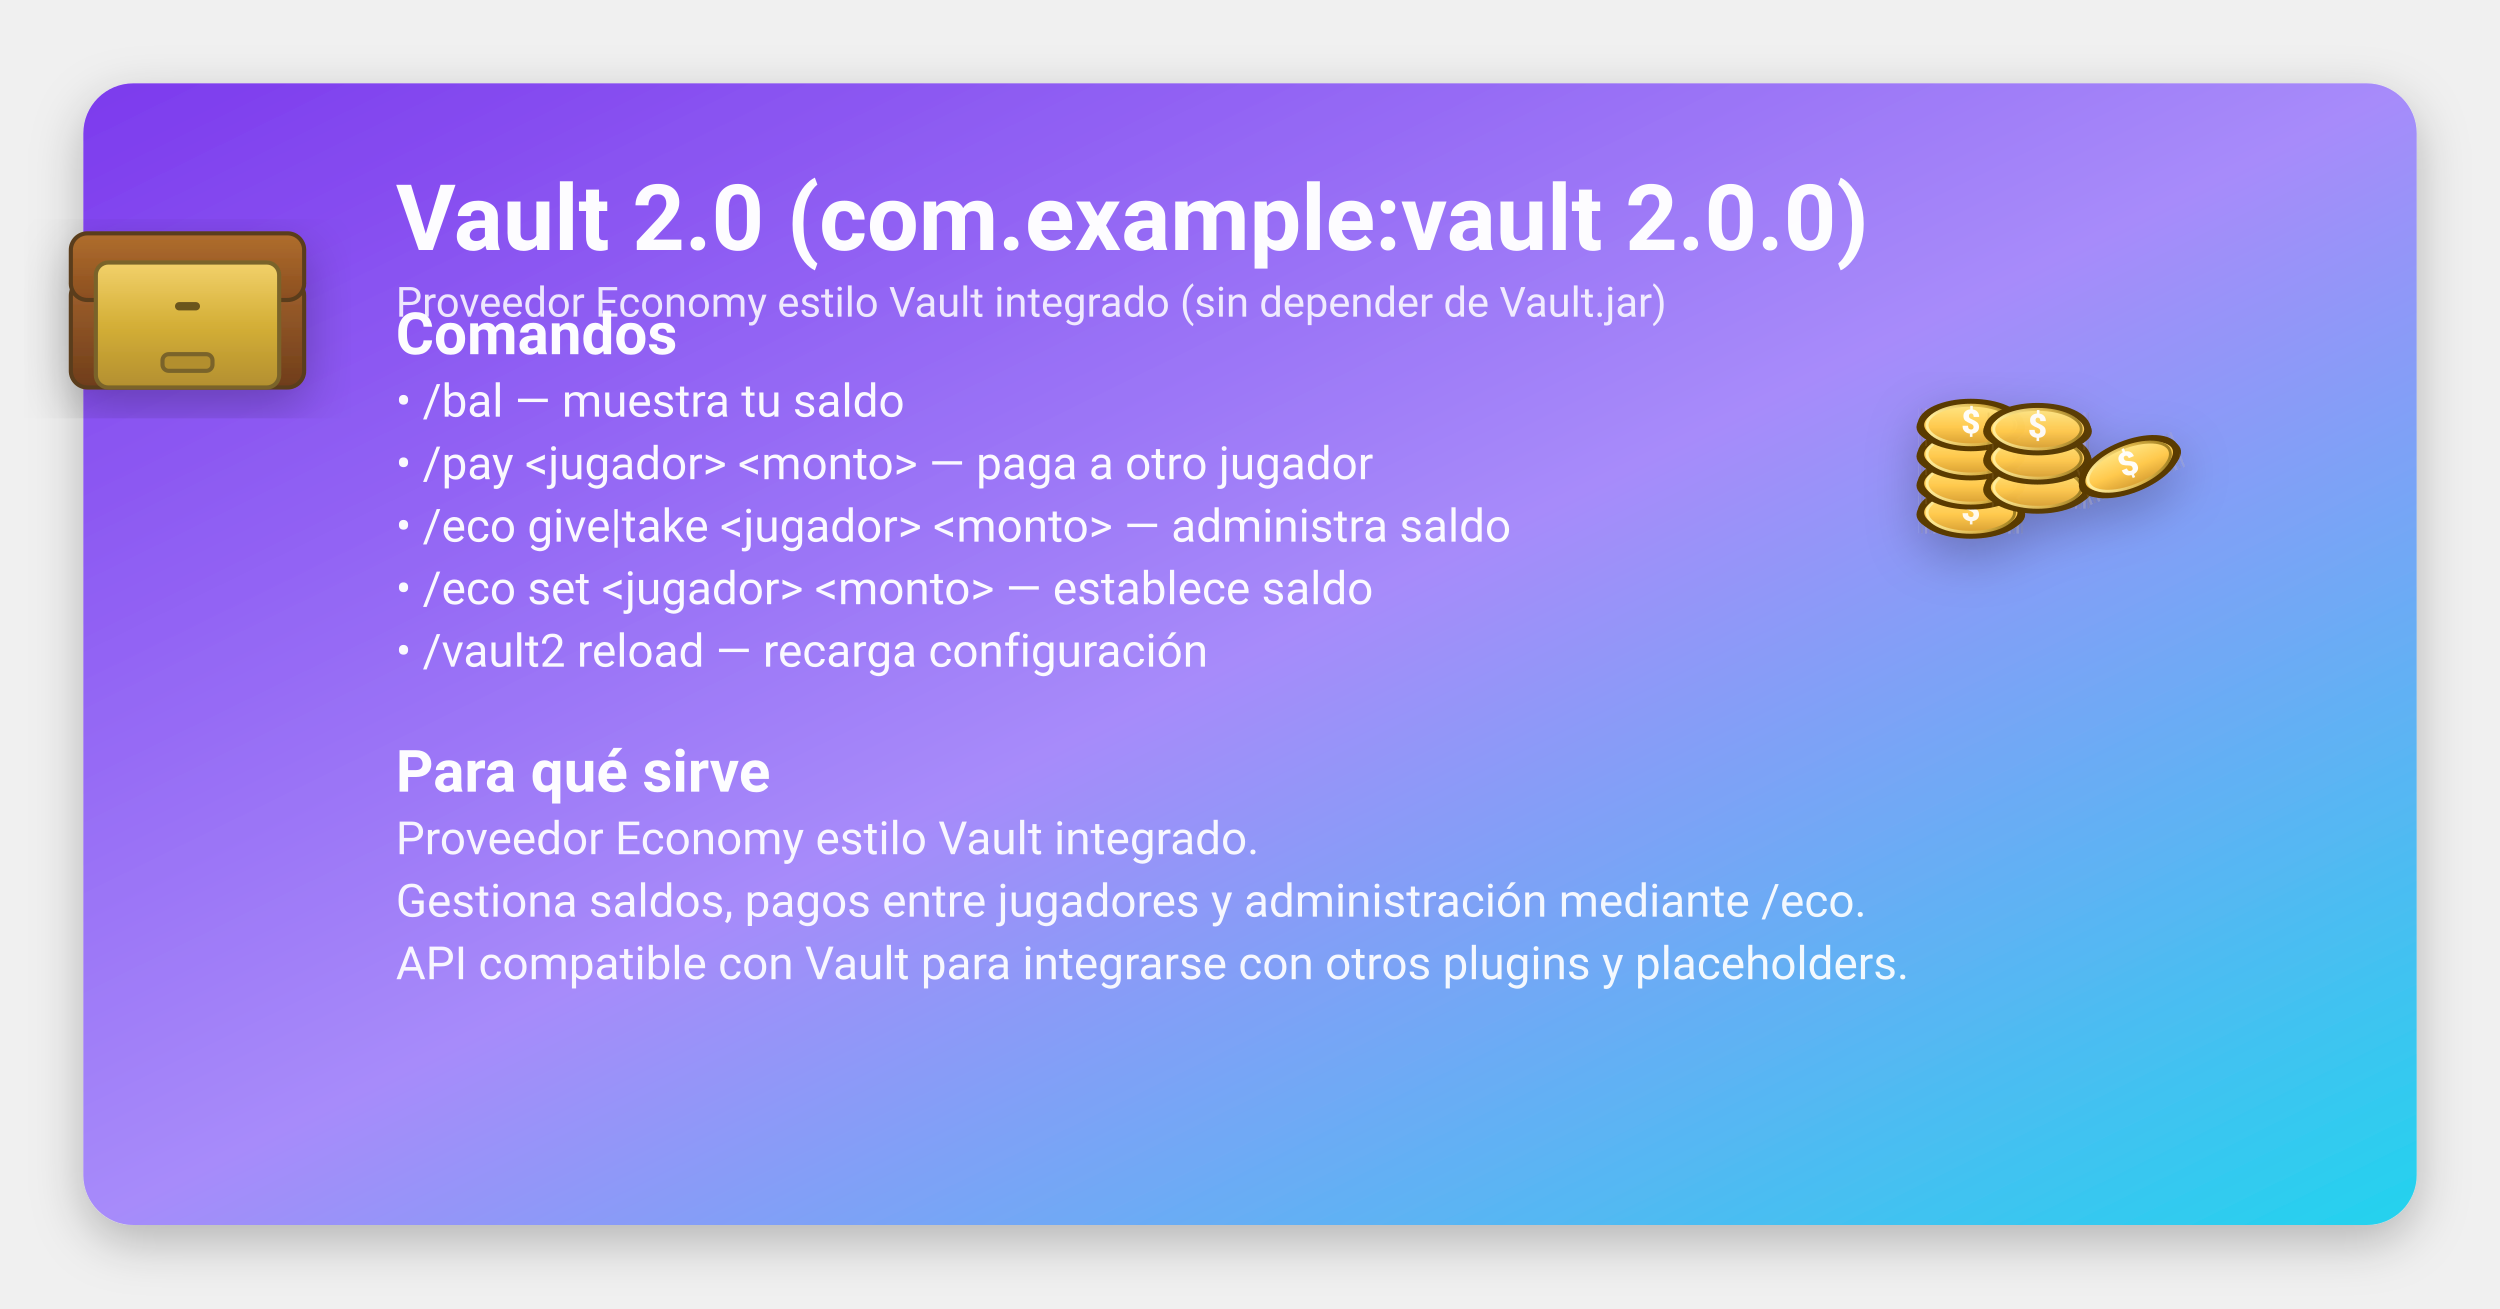
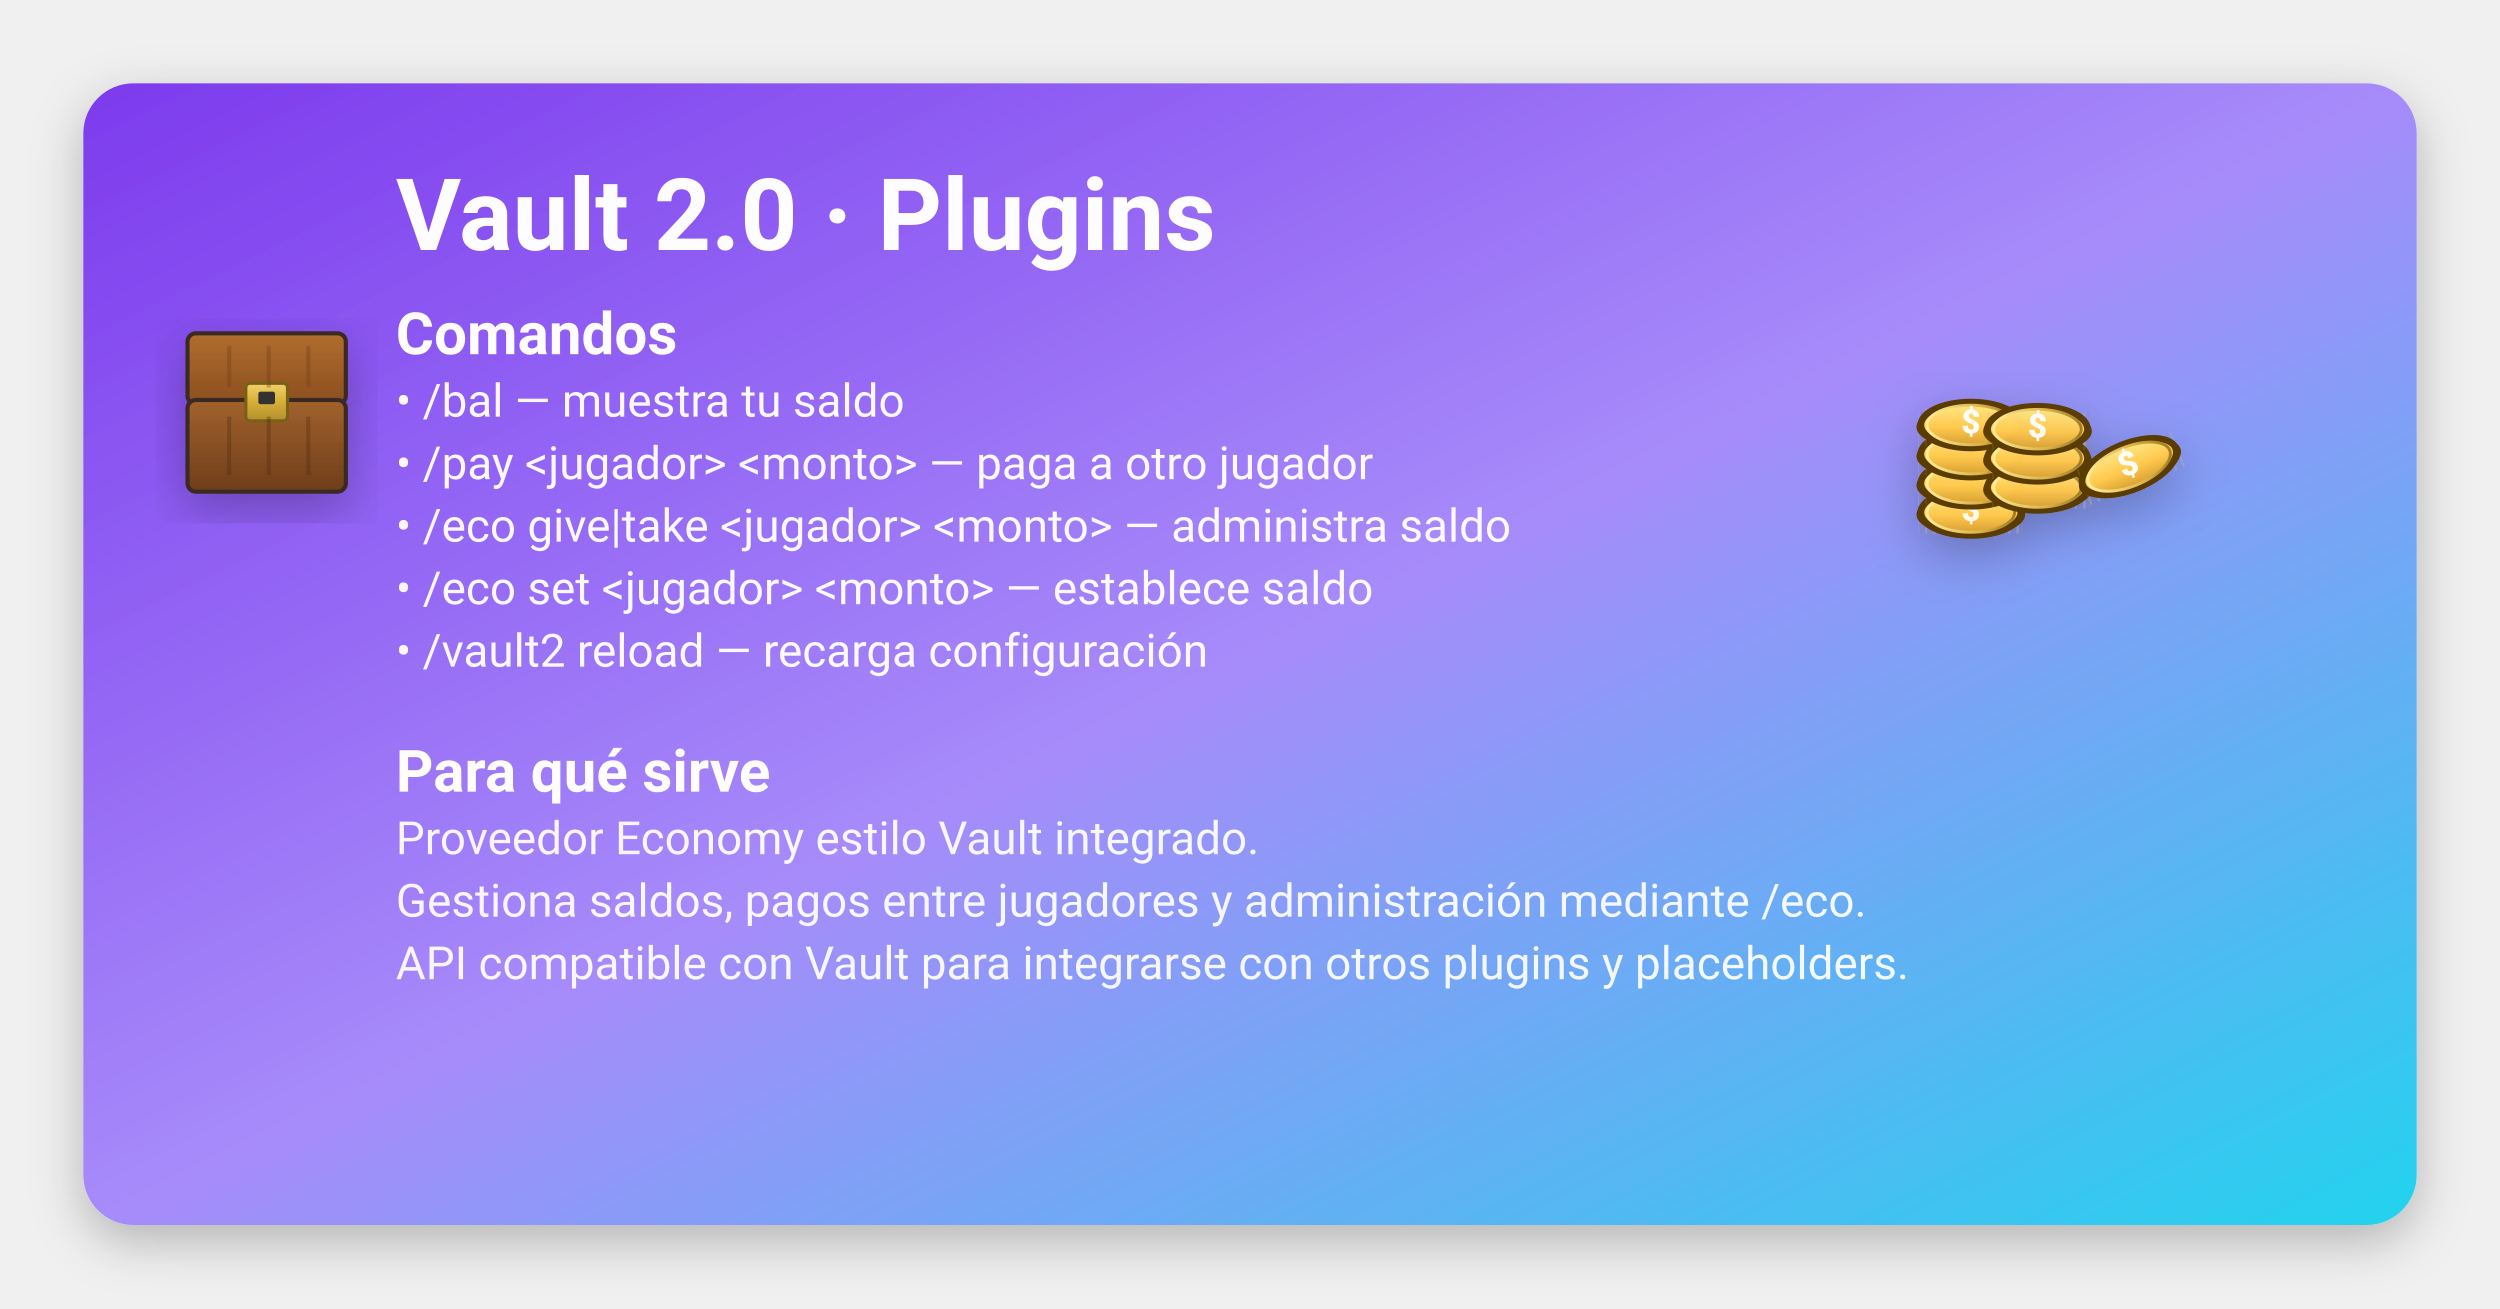
<svg xmlns="http://www.w3.org/2000/svg" width="1200" height="628" viewBox="0 0 1200 628" role="img" aria-label="Vault 2.0 plugins info">
  <defs>
    <linearGradient id="g" x1="0" x2="1" y1="0" y2="1">
      <stop offset="0%" stop-color="#7C3AED" />
      <stop offset="50%" stop-color="#A78BFA" />
      <stop offset="100%" stop-color="#22D3EE" />
    </linearGradient>
    <filter id="shadow" x="-20%" y="-20%" width="140%" height="140%">
      <feDropShadow dx="0" dy="8" stdDeviation="12" flood-color="#000" flood-opacity="0.25" />
    </filter>
    <linearGradient id="woodTop" x1="0" x2="0" y1="0" y2="1">
      <stop offset="0%" stop-color="#b06e2e" />
      <stop offset="100%" stop-color="#8b4e1f" />
    </linearGradient>
    <linearGradient id="woodBase" x1="0" x2="0" y1="0" y2="1">
      <stop offset="0%" stop-color="#a1622d" />
      <stop offset="100%" stop-color="#6f3d1a" />
    </linearGradient>
    <linearGradient id="metal" x1="0" x2="0" y1="0" y2="1">
      <stop offset="0%" stop-color="#f2d16b" />
      <stop offset="50%" stop-color="#d4af37" />
      <stop offset="100%" stop-color="#b38f2f" />
    </linearGradient>
    <linearGradient id="coinEdge" x1="0" x2="0" y1="0" y2="1">
      <stop offset="0%" stop-color="#ffe47a" />
      <stop offset="35%" stop-color="#e0b84a" />
      <stop offset="100%" stop-color="#8b6f1a" />
    </linearGradient>
    <pattern id="reedPattern" patternUnits="userSpaceOnUse" width="4" height="16">
      <rect x="0" y="0" width="1" height="16" fill="#e4c064" opacity="0.25" />
      <rect x="2" y="0" width="1" height="16" fill="#7d6518" opacity="0.18" />
    </pattern>
    <radialGradient id="coinShadow" cx="50%" cy="70%" r="90%">
      <stop offset="0%" stop-color="#000" stop-opacity="0.18" />
      <stop offset="60%" stop-color="#000" stop-opacity="0.06" />
      <stop offset="100%" stop-color="#000" stop-opacity="0" />
    </radialGradient>
    <linearGradient id="faceGold" x1="0" x2="0" y1="0" y2="1">
      <stop offset="0%" stop-color="#ffe98a" />
      <stop offset="55%" stop-color="#ffc94d" />
      <stop offset="100%" stop-color="#d39a2f" />
    </linearGradient>
    <linearGradient id="rimGold" x1="0" x2="1" y1="0" y2="0">
      <stop offset="0%" stop-color="#ffef9f" />
      <stop offset="60%" stop-color="#e0b84a" />
      <stop offset="100%" stop-color="#9a7a1f" />
    </linearGradient>
  </defs>
  <rect x="40" y="40" width="1120" height="548" rx="24" fill="url(#g)" filter="url(#shadow)" />
  <g transform="translate(90,160)" filter="url(#shadow)">
-     <rect x="-56" y="-26" width="112" height="52" rx="8" ry="8" fill="url(#woodBase)" stroke="#5a3c1b" stroke-width="2" />
-     <rect x="-56" y="-48" width="112" height="32" rx="8" ry="8" fill="url(#woodTop)" stroke="#5a3c1b" stroke-width="2" />
-     <rect x="-44" y="-34" width="88" height="60" rx="6" ry="6" fill="url(#metal)" stroke="#7a642a" stroke-width="2" />
-     <rect x="-6" y="-15" width="12" height="4" rx="2" ry="2" fill="#44330f" opacity="0.75" />
-     <rect x="-12" y="10" width="24" height="8" rx="3" ry="3" fill="#b38f2f" stroke="#7a642a" stroke-width="2" />
+     <rect x="0" y="0" width="76" height="34" rx="4" fill="url(#woodTop)" stroke="#3b2c20" stroke-width="2" />
+     <rect x="0" y="32" width="76" height="44" rx="4" fill="url(#woodBase)" stroke="#3b2c20" stroke-width="2" />
+     <rect x="28" y="24" width="20" height="18" rx="2" fill="url(#metal)" stroke="#7a6115" stroke-width="1.5" />
+     <rect x="34" y="28" width="8" height="6" rx="1" fill="#333333" />
+     <rect x="19" y="6" width="2" height="20" fill="#6f3d1a" opacity="0.35" />
+     <rect x="38" y="6" width="2" height="20" fill="#6f3d1a" opacity="0.35" />
+     <rect x="57" y="6" width="2" height="20" fill="#6f3d1a" opacity="0.35" />
+     <rect x="19" y="40" width="2" height="28" fill="#4b2a12" opacity="0.35" />
+     <rect x="38" y="40" width="2" height="28" fill="#4b2a12" opacity="0.35" />
+     <rect x="57" y="40" width="2" height="28" fill="#4b2a12" opacity="0.35" />
  </g>
  <g fill="#ffffff">
-     <text x="190" y="120" font-family="'Segoe UI', Roboto, 'Helvetica Neue', Arial, 'Noto Sans', sans-serif" font-weight="700" font-size="44" opacity="0.98">Vault 2.0 (com.example:vault 2.0.0)</text>
-     <text x="190" y="152" font-family="'Segoe UI', Roboto, 'Helvetica Neue', Arial, 'Noto Sans', sans-serif" font-weight="400" font-size="20" opacity="0.85">Proveedor Economy estilo Vault integrado (sin depender de Vault.jar)</text>
+     <text x="190" y="120" font-family="'Segoe UI', Roboto, 'Helvetica Neue', Arial, 'Noto Sans', sans-serif" font-weight="700" font-size="48" opacity="0.98">Vault 2.0 · Plugins</text>
    <text x="190" y="170" font-family="'Segoe UI', Roboto, 'Helvetica Neue', Arial, 'Noto Sans', sans-serif" font-weight="700" font-size="28" opacity="0.98">Comandos</text>
    <text x="190" y="200" font-family="'Segoe UI', Roboto, 'Helvetica Neue', Arial, 'Noto Sans', sans-serif" font-weight="400" font-size="22" opacity="0.95">• /bal — muestra tu saldo</text>
    <text x="190" y="230" font-family="'Segoe UI', Roboto, 'Helvetica Neue', Arial, 'Noto Sans', sans-serif" font-weight="400" font-size="22" opacity="0.95">• /pay &lt;jugador&gt; &lt;monto&gt; — paga a otro jugador</text>
    <text x="190" y="260" font-family="'Segoe UI', Roboto, 'Helvetica Neue', Arial, 'Noto Sans', sans-serif" font-weight="400" font-size="22" opacity="0.95">• /eco give|take &lt;jugador&gt; &lt;monto&gt; — administra saldo</text>
    <text x="190" y="290" font-family="'Segoe UI', Roboto, 'Helvetica Neue', Arial, 'Noto Sans', sans-serif" font-weight="400" font-size="22" opacity="0.95">• /eco set &lt;jugador&gt; &lt;monto&gt; — establece saldo</text>
    <text x="190" y="320" font-family="'Segoe UI', Roboto, 'Helvetica Neue', Arial, 'Noto Sans', sans-serif" font-weight="400" font-size="22" opacity="0.95">• /vault2 reload — recarga configuración</text>
  </g>
  <g transform="translate(930,170)" filter="url(#shadow)">
    <ellipse cx="30" cy="94" rx="72" ry="16" fill="#000" opacity="0" />
    <g transform="translate(-14,0)">
      <rect x="5" y="68" width="50" height="18" rx="25" ry="11" fill="url(#coinEdge)" stroke="#5a3a00" stroke-width="2.2" />
      <rect x="5" y="68" width="50" height="18" fill="url(#reedPattern)" opacity="0.45" />
      <ellipse cx="30" cy="84" rx="24" ry="10" fill="url(#coinShadow)" opacity="0" />
      <ellipse cx="30" cy="76" rx="24" ry="11" fill="url(#faceGold)" stroke="#5a3a00" stroke-width="3.2" />
      <ellipse cx="30" cy="76" rx="21" ry="9.5" fill="none" stroke="url(#rimGold)" stroke-width="1.4" opacity="0.95" />
      <text x="30" y="80" font-family="'Segoe UI', Roboto, Arial, sans-serif" font-weight="800" font-size="16" text-anchor="middle" fill="#fff" opacity="0.9">$</text>
      <rect x="5" y="54" width="50" height="18" rx="25" ry="11" fill="url(#coinEdge)" stroke="#5a3a00" stroke-width="2.2" />
      <rect x="5" y="54" width="50" height="18" fill="url(#reedPattern)" opacity="0.45" />
      <ellipse cx="30" cy="70" rx="24" ry="10" fill="url(#coinShadow)" opacity="0" />
      <ellipse cx="30" cy="62" rx="24" ry="11" fill="url(#faceGold)" stroke="#5a3a00" stroke-width="3.2" />
      <ellipse cx="30" cy="62" rx="21" ry="9.5" fill="none" stroke="url(#rimGold)" stroke-width="1.4" opacity="0.95" />
      <rect x="5" y="40" width="50" height="18" rx="25" ry="11" fill="url(#coinEdge)" stroke="#5a3a00" stroke-width="2.2" />
      <rect x="5" y="40" width="50" height="18" fill="url(#reedPattern)" opacity="0.45" />
      <ellipse cx="30" cy="56" rx="24" ry="10" fill="url(#coinShadow)" opacity="0" />
      <ellipse cx="30" cy="48" rx="24" ry="11" fill="url(#faceGold)" stroke="#5a3a00" stroke-width="3.2" />
      <ellipse cx="30" cy="48" rx="21" ry="9.5" fill="none" stroke="url(#rimGold)" stroke-width="1.4" opacity="0.95" />
      <rect x="5" y="26" width="50" height="18" rx="25" ry="11" fill="url(#coinEdge)" stroke="#5a3a00" stroke-width="2.2" />
      <rect x="5" y="26" width="50" height="18" fill="url(#reedPattern)" opacity="0.45" />
      <ellipse cx="30" cy="42" rx="24" ry="10" fill="url(#coinShadow)" opacity="0" />
      <ellipse cx="30" cy="34" rx="24" ry="11" fill="url(#faceGold)" stroke="#5a3a00" stroke-width="3.2" />
      <ellipse cx="30" cy="34" rx="21" ry="9.5" fill="none" stroke="url(#rimGold)" stroke-width="1.4" opacity="0.95" />
      <text x="30" y="38" font-family="'Segoe UI', Roboto, Arial, sans-serif" font-weight="800" font-size="16" text-anchor="middle" fill="#fff" opacity="0.95">$</text>
    </g>
    <g transform="translate(18,-6)" opacity="0.98">
      <rect x="5" y="62" width="50" height="18" rx="25" ry="11" fill="url(#coinEdge)" stroke="#5a3a00" stroke-width="2.2" />
      <rect x="5" y="62" width="50" height="18" fill="url(#reedPattern)" opacity="0.45" />
      <ellipse cx="30" cy="78" rx="24" ry="10" fill="url(#coinShadow)" opacity="0" />
      <ellipse cx="30" cy="70" rx="24" ry="11" fill="url(#faceGold)" stroke="#5a3a00" stroke-width="3.2" />
      <ellipse cx="30" cy="70" rx="21" ry="9.5" fill="none" stroke="url(#rimGold)" stroke-width="1.4" opacity="0.95" />
      <rect x="5" y="48" width="50" height="18" rx="25" ry="11" fill="url(#coinEdge)" stroke="#5a3a00" stroke-width="2.2" />
      <rect x="5" y="48" width="50" height="18" fill="url(#reedPattern)" opacity="0.45" />
      <ellipse cx="30" cy="64" rx="24" ry="10" fill="url(#coinShadow)" opacity="0" />
      <ellipse cx="30" cy="56" rx="24" ry="11" fill="url(#faceGold)" stroke="#5a3a00" stroke-width="3.2" />
      <ellipse cx="30" cy="56" rx="21" ry="9.5" fill="none" stroke="url(#rimGold)" stroke-width="1.4" opacity="0.95" />
      <rect x="5" y="34" width="50" height="18" rx="25" ry="11" fill="url(#coinEdge)" stroke="#5a3a00" stroke-width="2.2" />
      <rect x="5" y="34" width="50" height="18" fill="url(#reedPattern)" opacity="0.45" />
      <ellipse cx="30" cy="50" rx="24" ry="10" fill="url(#coinShadow)" opacity="0" />
      <ellipse cx="30" cy="42" rx="24" ry="11" fill="url(#faceGold)" stroke="#5a3a00" stroke-width="3.2" />
      <ellipse cx="30" cy="42" rx="21" ry="9.5" fill="none" stroke="url(#rimGold)" stroke-width="1.4" opacity="0.95" />
      <text x="30" y="46" font-family="'Segoe UI', Roboto, Arial, sans-serif" font-weight="800" font-size="16" text-anchor="middle" fill="#fff" opacity="0.95">$</text>
    </g>
    <g transform="translate(92,54) rotate(-22)">
      <rect x="-25" y="-8" width="50" height="18" rx="25" ry="11" fill="url(#coinEdge)" stroke="#5a3a00" stroke-width="2.2" />
      <rect x="-25" y="-8" width="50" height="18" fill="url(#reedPattern)" opacity="0.45" />
      <ellipse cx="0" cy="8" rx="24" ry="10" fill="url(#coinShadow)" opacity="0" />
      <ellipse cx="0" cy="0" rx="24" ry="11" fill="url(#faceGold)" stroke="#5a3a00" stroke-width="3.2" />
      <ellipse cx="0" cy="0" rx="21" ry="9.5" fill="none" stroke="url(#rimGold)" stroke-width="1.4" opacity="0.95" />
      <text x="0" y="4" font-family="'Segoe UI', Roboto, Arial, sans-serif" font-weight="800" font-size="16" text-anchor="middle" fill="#fff" opacity="0.95">$</text>
    </g>
  </g>
  <g>
    <text x="190" y="380" font-family="'Segoe UI', Roboto, 'Helvetica Neue', Arial, 'Noto Sans', sans-serif" font-weight="700" font-size="28" fill="#ffffff" opacity="0.98">Para qué sirve</text>
    <text x="190" y="410" font-family="'Segoe UI', Roboto, 'Helvetica Neue', Arial, 'Noto Sans', sans-serif" font-weight="400" font-size="22" fill="#ffffff" opacity="0.92">Proveedor Economy estilo Vault integrado.</text>
    <text x="190" y="440" font-family="'Segoe UI', Roboto, 'Helvetica Neue', Arial, 'Noto Sans', sans-serif" font-weight="400" font-size="22" fill="#ffffff" opacity="0.92">Gestiona saldos, pagos entre jugadores y administración mediante /eco.</text>
    <text x="190" y="470" font-family="'Segoe UI', Roboto, 'Helvetica Neue', Arial, 'Noto Sans', sans-serif" font-weight="400" font-size="22" fill="#ffffff" opacity="0.92">API compatible con Vault para integrarse con otros plugins y placeholders.</text>
  </g>
</svg>
